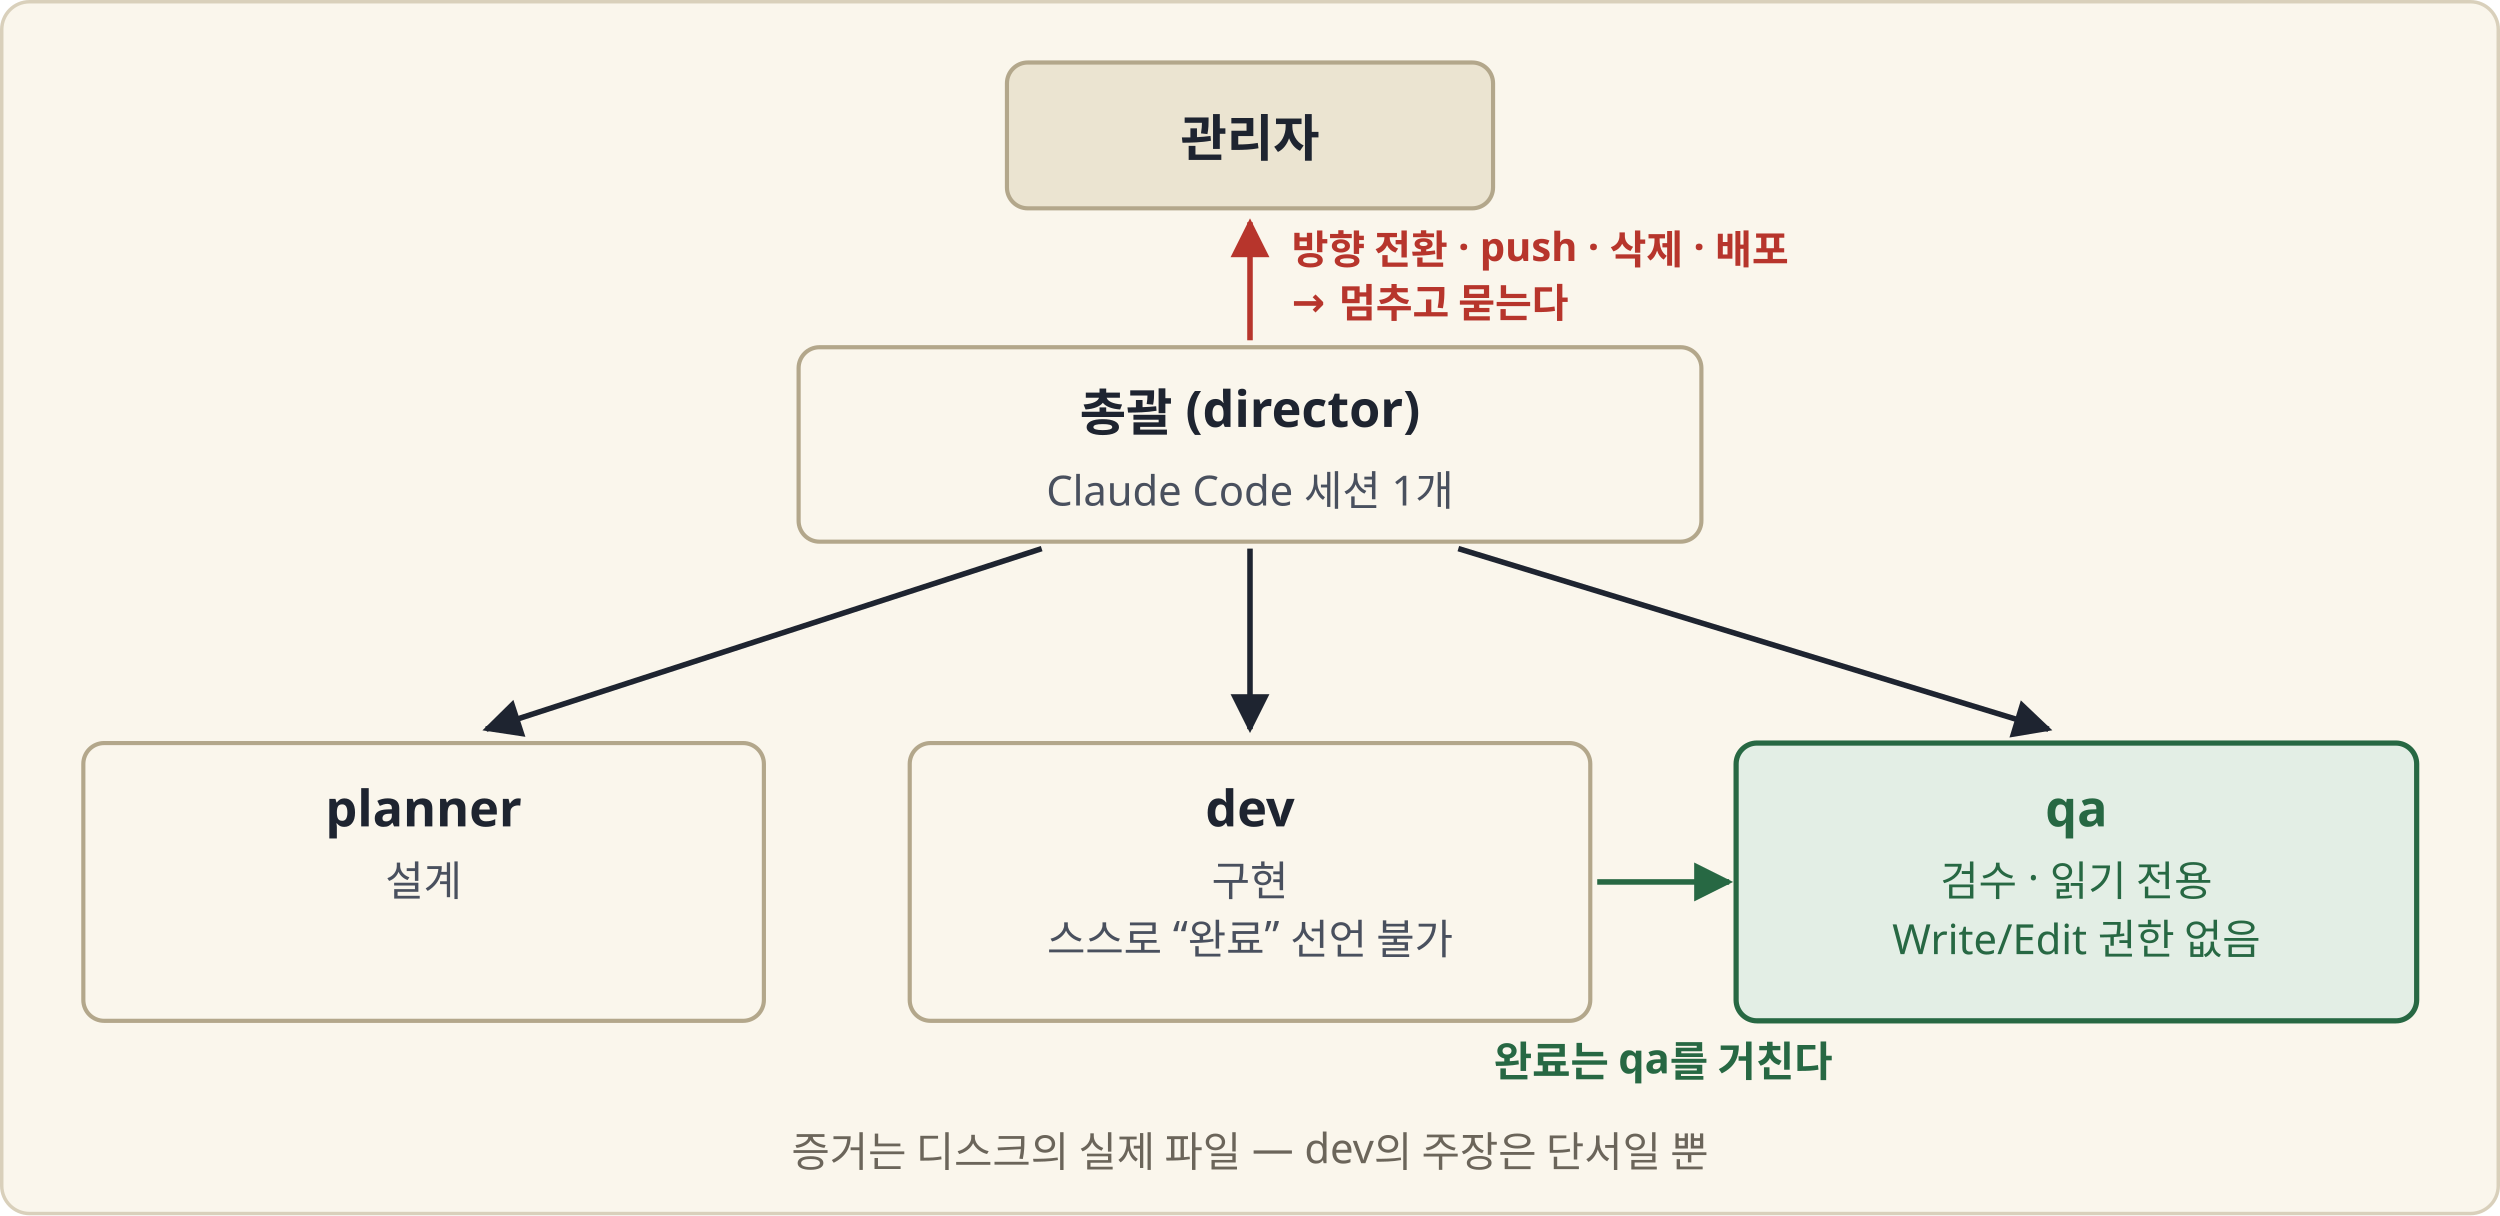
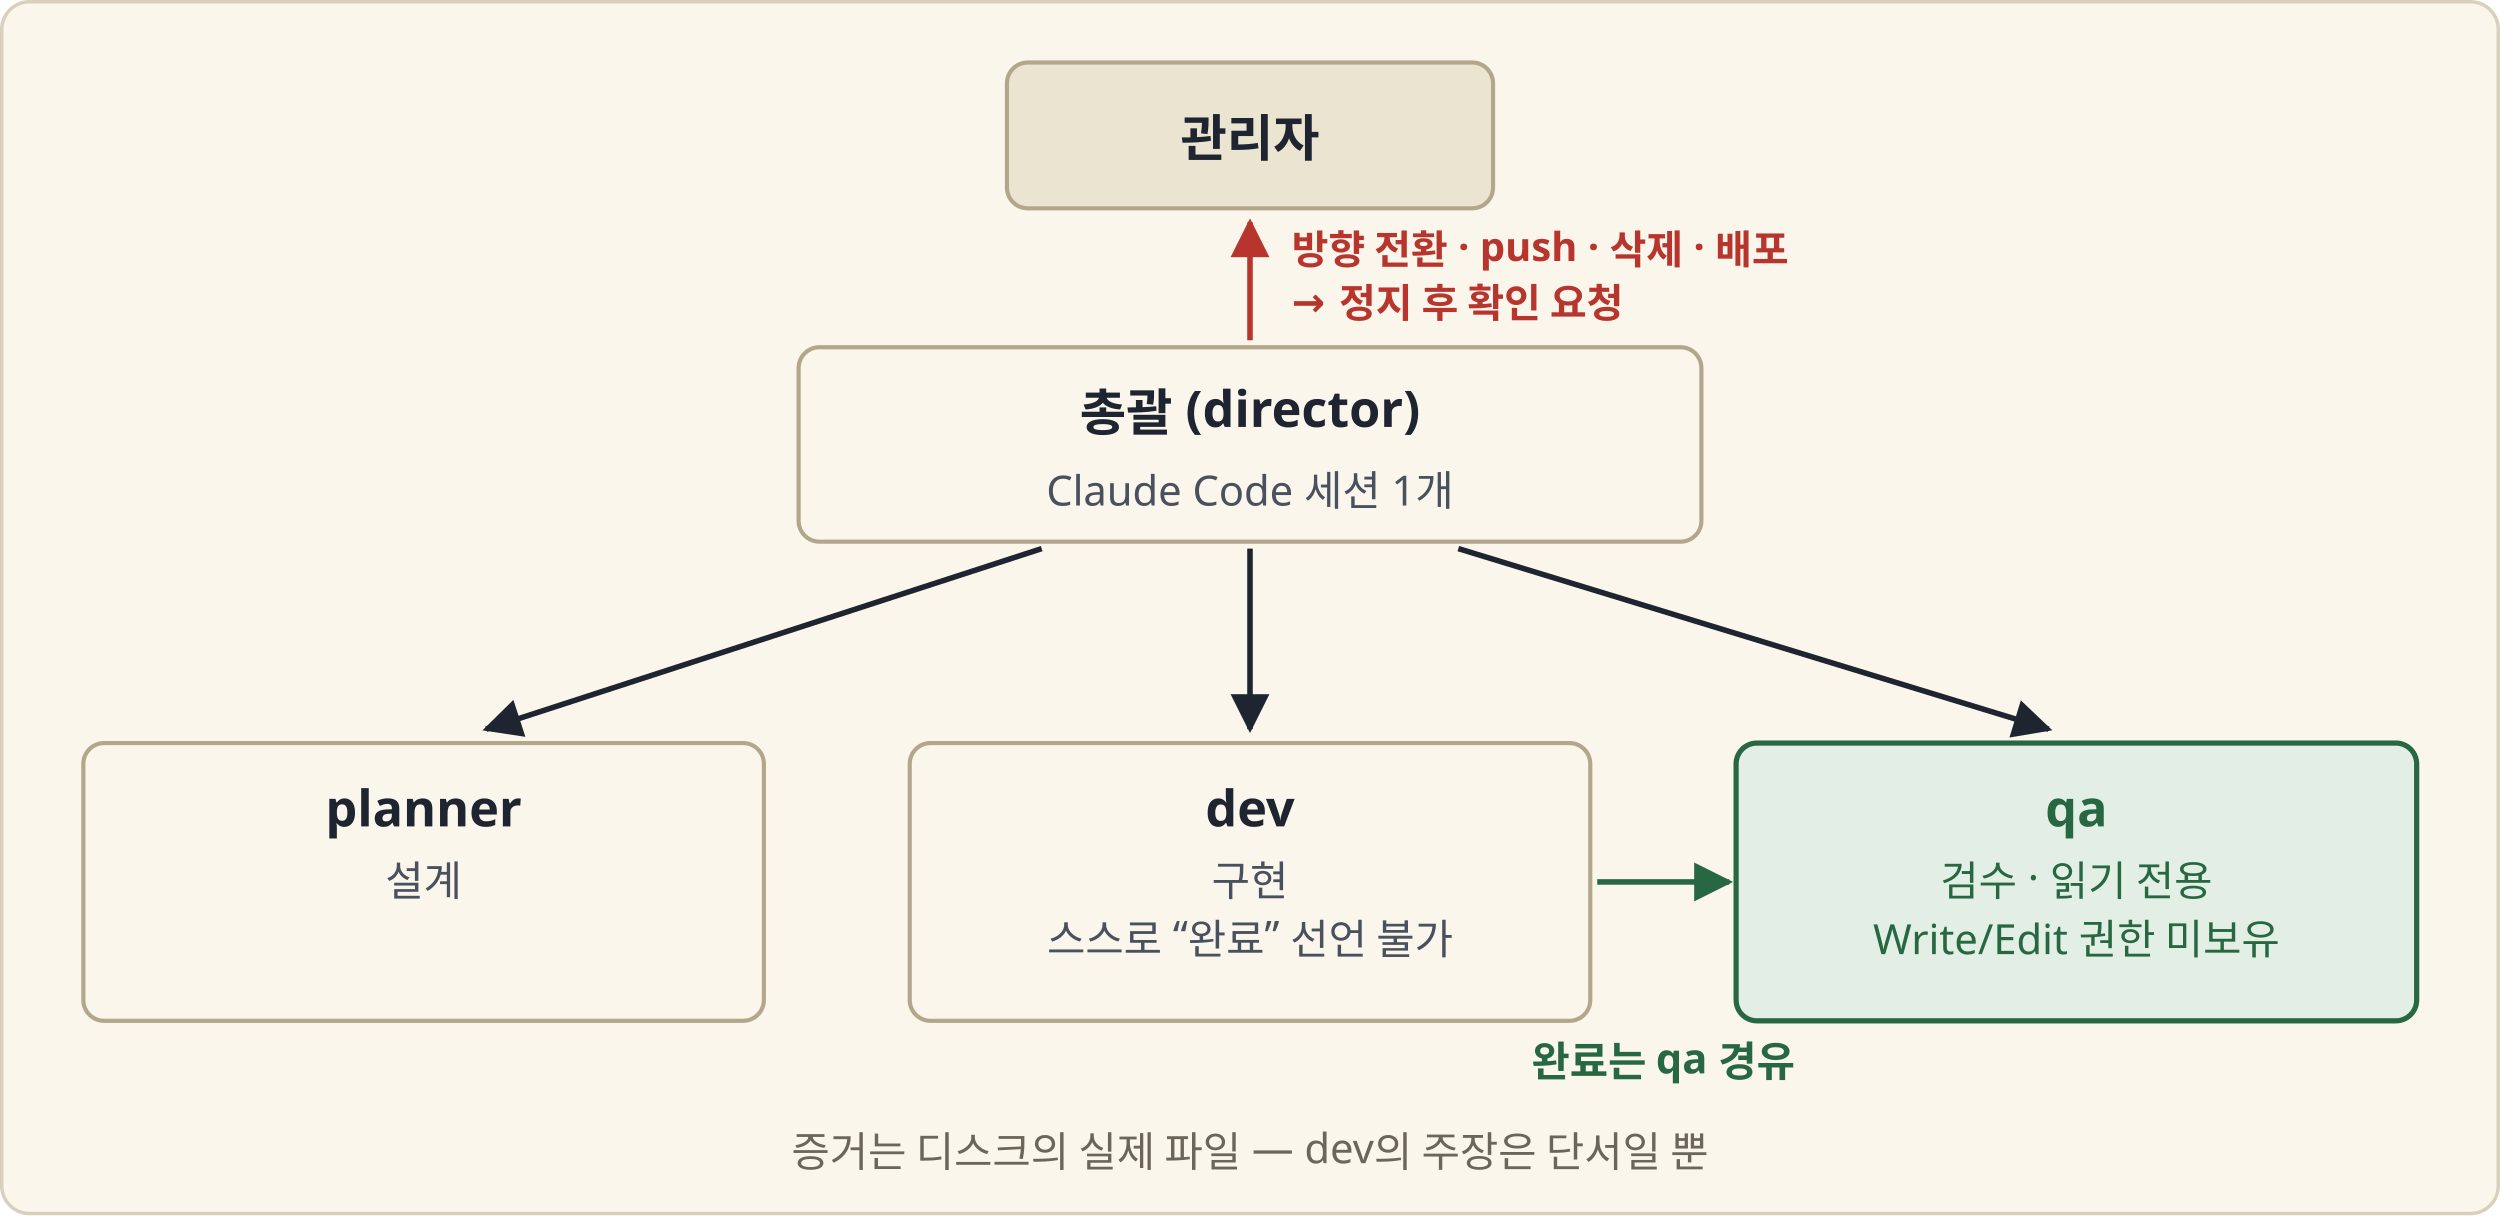
<svg xmlns="http://www.w3.org/2000/svg" viewBox="0 0 720 350" width="720" height="350" role="img" aria-label="AgentRoom 역할 구조: 총괄이 세 에이전트를 오가고, 되돌리기 어려운 일은 관리자에게 묻는다">
  <defs>
    <marker id="a-ink" viewBox="0 0 10 10" refX="9" refY="5" markerWidth="7" markerHeight="7" orient="auto-start-reverse">
      <path d="M0,0 L10,5 L0,10 z" fill="#1e2430" />
    </marker>
    <marker id="a-seal" viewBox="0 0 10 10" refX="9" refY="5" markerWidth="7" markerHeight="7" orient="auto-start-reverse">
      <path d="M0,0 L10,5 L0,10 z" fill="#b7352c" />
    </marker>
    <marker id="a-live" viewBox="0 0 10 10" refX="9" refY="5" markerWidth="7" markerHeight="7" orient="auto-start-reverse">
      <path d="M0,0 L10,5 L0,10 z" fill="#276843" />
    </marker>
    <marker id="a-faint" viewBox="0 0 10 10" refX="9" refY="5" markerWidth="7" markerHeight="7" orient="auto-start-reverse">
      <path d="M0,0 L10,5 L0,10 z" fill="#6b655a" />
    </marker>
  </defs>
  <rect x="0.5" y="0.5" width="719" height="349" rx="8" fill="#faf6ec" stroke="#d9d0bb" />
  <rect x="290" y="18" width="140" height="42" rx="6" fill="#ebe4d1" stroke="#b3a78b" stroke-width="1.2" />
  <text x="360" y="45.0" font-family="Pretendard, &quot;Apple SD Gothic Neo&quot;, &quot;Malgun Gothic&quot;, &quot;Noto Sans KR&quot;, sans-serif" font-size="14.5" fill="#1e2430" font-weight="700" text-anchor="middle">관리자</text>
  <rect x="230" y="100" width="260" height="56" rx="6" fill="#faf6ec" stroke="#b3a78b" stroke-width="1.2" />
  <text x="360.0" y="124.0" font-family="Pretendard, &quot;Apple SD Gothic Neo&quot;, &quot;Malgun Gothic&quot;, &quot;Noto Sans KR&quot;, sans-serif" font-size="14.5" fill="#1e2430" font-weight="600" text-anchor="middle">총괄 (director)</text>
  <text x="360.0" y="145.6" font-family="Pretendard, &quot;Apple SD Gothic Neo&quot;, &quot;Malgun Gothic&quot;, &quot;Noto Sans KR&quot;, sans-serif" font-size="12" fill="#49505e" font-weight="400" text-anchor="middle">Claude Code 세션 1개</text>
  <line x1="360" y1="98" x2="360" y2="64" stroke="#b7352c" stroke-width="1.6" marker-end="url(#a-seal)" />
  <text x="372" y="76.0" font-family="Pretendard, &quot;Apple SD Gothic Neo&quot;, &quot;Malgun Gothic&quot;, &quot;Noto Sans KR&quot;, sans-serif" font-size="11.5" fill="#b7352c" font-weight="600" text-anchor="start">방향 전환 · push · 삭제 · 배포</text>
-   <text x="372" y="91.0" font-family="Pretendard, &quot;Apple SD Gothic Neo&quot;, &quot;Malgun Gothic&quot;, &quot;Noto Sans KR&quot;, sans-serif" font-size="11.5" fill="#b7352c" font-weight="600" text-anchor="start">→ 멈추고 묻는다</text>
+   <text x="372" y="91.0" font-family="Pretendard, &quot;Apple SD Gothic Neo&quot;, &quot;Malgun Gothic&quot;, &quot;Noto Sans KR&quot;, sans-serif" font-size="11.5" fill="#b7352c" font-weight="600" text-anchor="start">→ 정지 후 확인 요청</text>
  <rect x="24" y="214" width="196" height="80" rx="6" fill="#faf6ec" stroke="#b3a78b" stroke-width="1.2" />
  <text x="122" y="238.0" font-family="Pretendard, &quot;Apple SD Gothic Neo&quot;, &quot;Malgun Gothic&quot;, &quot;Noto Sans KR&quot;, sans-serif" font-size="14.5" fill="#1e2430" font-weight="700" text-anchor="middle">planner</text>
  <text x="122" y="258.0" font-family="Pretendard, &quot;Apple SD Gothic Neo&quot;, &quot;Malgun Gothic&quot;, &quot;Noto Sans KR&quot;, sans-serif" font-size="12" fill="#49505e" font-weight="500" text-anchor="middle">설계</text>
  <rect x="262" y="214" width="196" height="80" rx="6" fill="#faf6ec" stroke="#b3a78b" stroke-width="1.2" />
  <text x="360" y="238.0" font-family="Pretendard, &quot;Apple SD Gothic Neo&quot;, &quot;Malgun Gothic&quot;, &quot;Noto Sans KR&quot;, sans-serif" font-size="14.5" fill="#1e2430" font-weight="700" text-anchor="middle">dev</text>
  <text x="360" y="258.0" font-family="Pretendard, &quot;Apple SD Gothic Neo&quot;, &quot;Malgun Gothic&quot;, &quot;Noto Sans KR&quot;, sans-serif" font-size="12" fill="#49505e" font-weight="500" text-anchor="middle">구현</text>
  <text x="360" y="274.8" font-family="Pretendard, &quot;Apple SD Gothic Neo&quot;, &quot;Malgun Gothic&quot;, &quot;Noto Sans KR&quot;, sans-serif" font-size="12" fill="#49505e" font-weight="500" text-anchor="middle">스스로 “완료” 선언 불가</text>
  <rect x="500" y="214" width="196" height="80" rx="6" fill="#e3eee5" stroke="#276843" stroke-width="1.5" />
  <text x="598" y="238.0" font-family="Pretendard, &quot;Apple SD Gothic Neo&quot;, &quot;Malgun Gothic&quot;, &quot;Noto Sans KR&quot;, sans-serif" font-size="14.5" fill="#276843" font-weight="700" text-anchor="middle">qa</text>
  <text x="598" y="258.0" font-family="Pretendard, &quot;Apple SD Gothic Neo&quot;, &quot;Malgun Gothic&quot;, &quot;Noto Sans KR&quot;, sans-serif" font-size="12" fill="#276843" font-weight="500" text-anchor="middle">검수 · 읽기 전용</text>
-   <text x="598" y="274.8" font-family="Pretendard, &quot;Apple SD Gothic Neo&quot;, &quot;Malgun Gothic&quot;, &quot;Noto Sans KR&quot;, sans-serif" font-size="12" fill="#276843" font-weight="500" text-anchor="middle">Write/Edit 권한 없음</text>
+   <text x="598" y="274.8" font-family="Pretendard, &quot;Apple SD Gothic Neo&quot;, &quot;Malgun Gothic&quot;, &quot;Noto Sans KR&quot;, sans-serif" font-size="12" fill="#276843" font-weight="500" text-anchor="middle">Write/Edit 권한 미보유</text>
  <line x1="300" y1="158" x2="140" y2="210" stroke="#1e2430" stroke-width="1.6" marker-end="url(#a-ink)" />
  <line x1="360" y1="158" x2="360" y2="210" stroke="#1e2430" stroke-width="1.6" marker-end="url(#a-ink)" />
  <line x1="420" y1="158" x2="590" y2="210" stroke="#1e2430" stroke-width="1.6" marker-end="url(#a-ink)" />
  <line x1="460" y1="254" x2="498" y2="254" stroke="#276843" stroke-width="1.6" marker-end="url(#a-live)" />
-   <text x="479" y="310.0" font-family="Pretendard, &quot;Apple SD Gothic Neo&quot;, &quot;Malgun Gothic&quot;, &quot;Noto Sans KR&quot;, sans-serif" font-size="12" fill="#276843" font-weight="600" text-anchor="middle">완료는 qa를 거친다</text>
+   <text x="479" y="310.0" font-family="Pretendard, &quot;Apple SD Gothic Neo&quot;, &quot;Malgun Gothic&quot;, &quot;Noto Sans KR&quot;, sans-serif" font-size="12" fill="#276843" font-weight="600" text-anchor="middle">완료는 qa 경유</text>
  <text x="360" y="336.0" font-family="Pretendard, &quot;Apple SD Gothic Neo&quot;, &quot;Malgun Gothic&quot;, &quot;Noto Sans KR&quot;, sans-serif" font-size="12" fill="#6b655a" font-weight="500" text-anchor="middle">증거는 디스크의 실제 파일 — dev의 주장은 단서일 뿐</text>
</svg>
